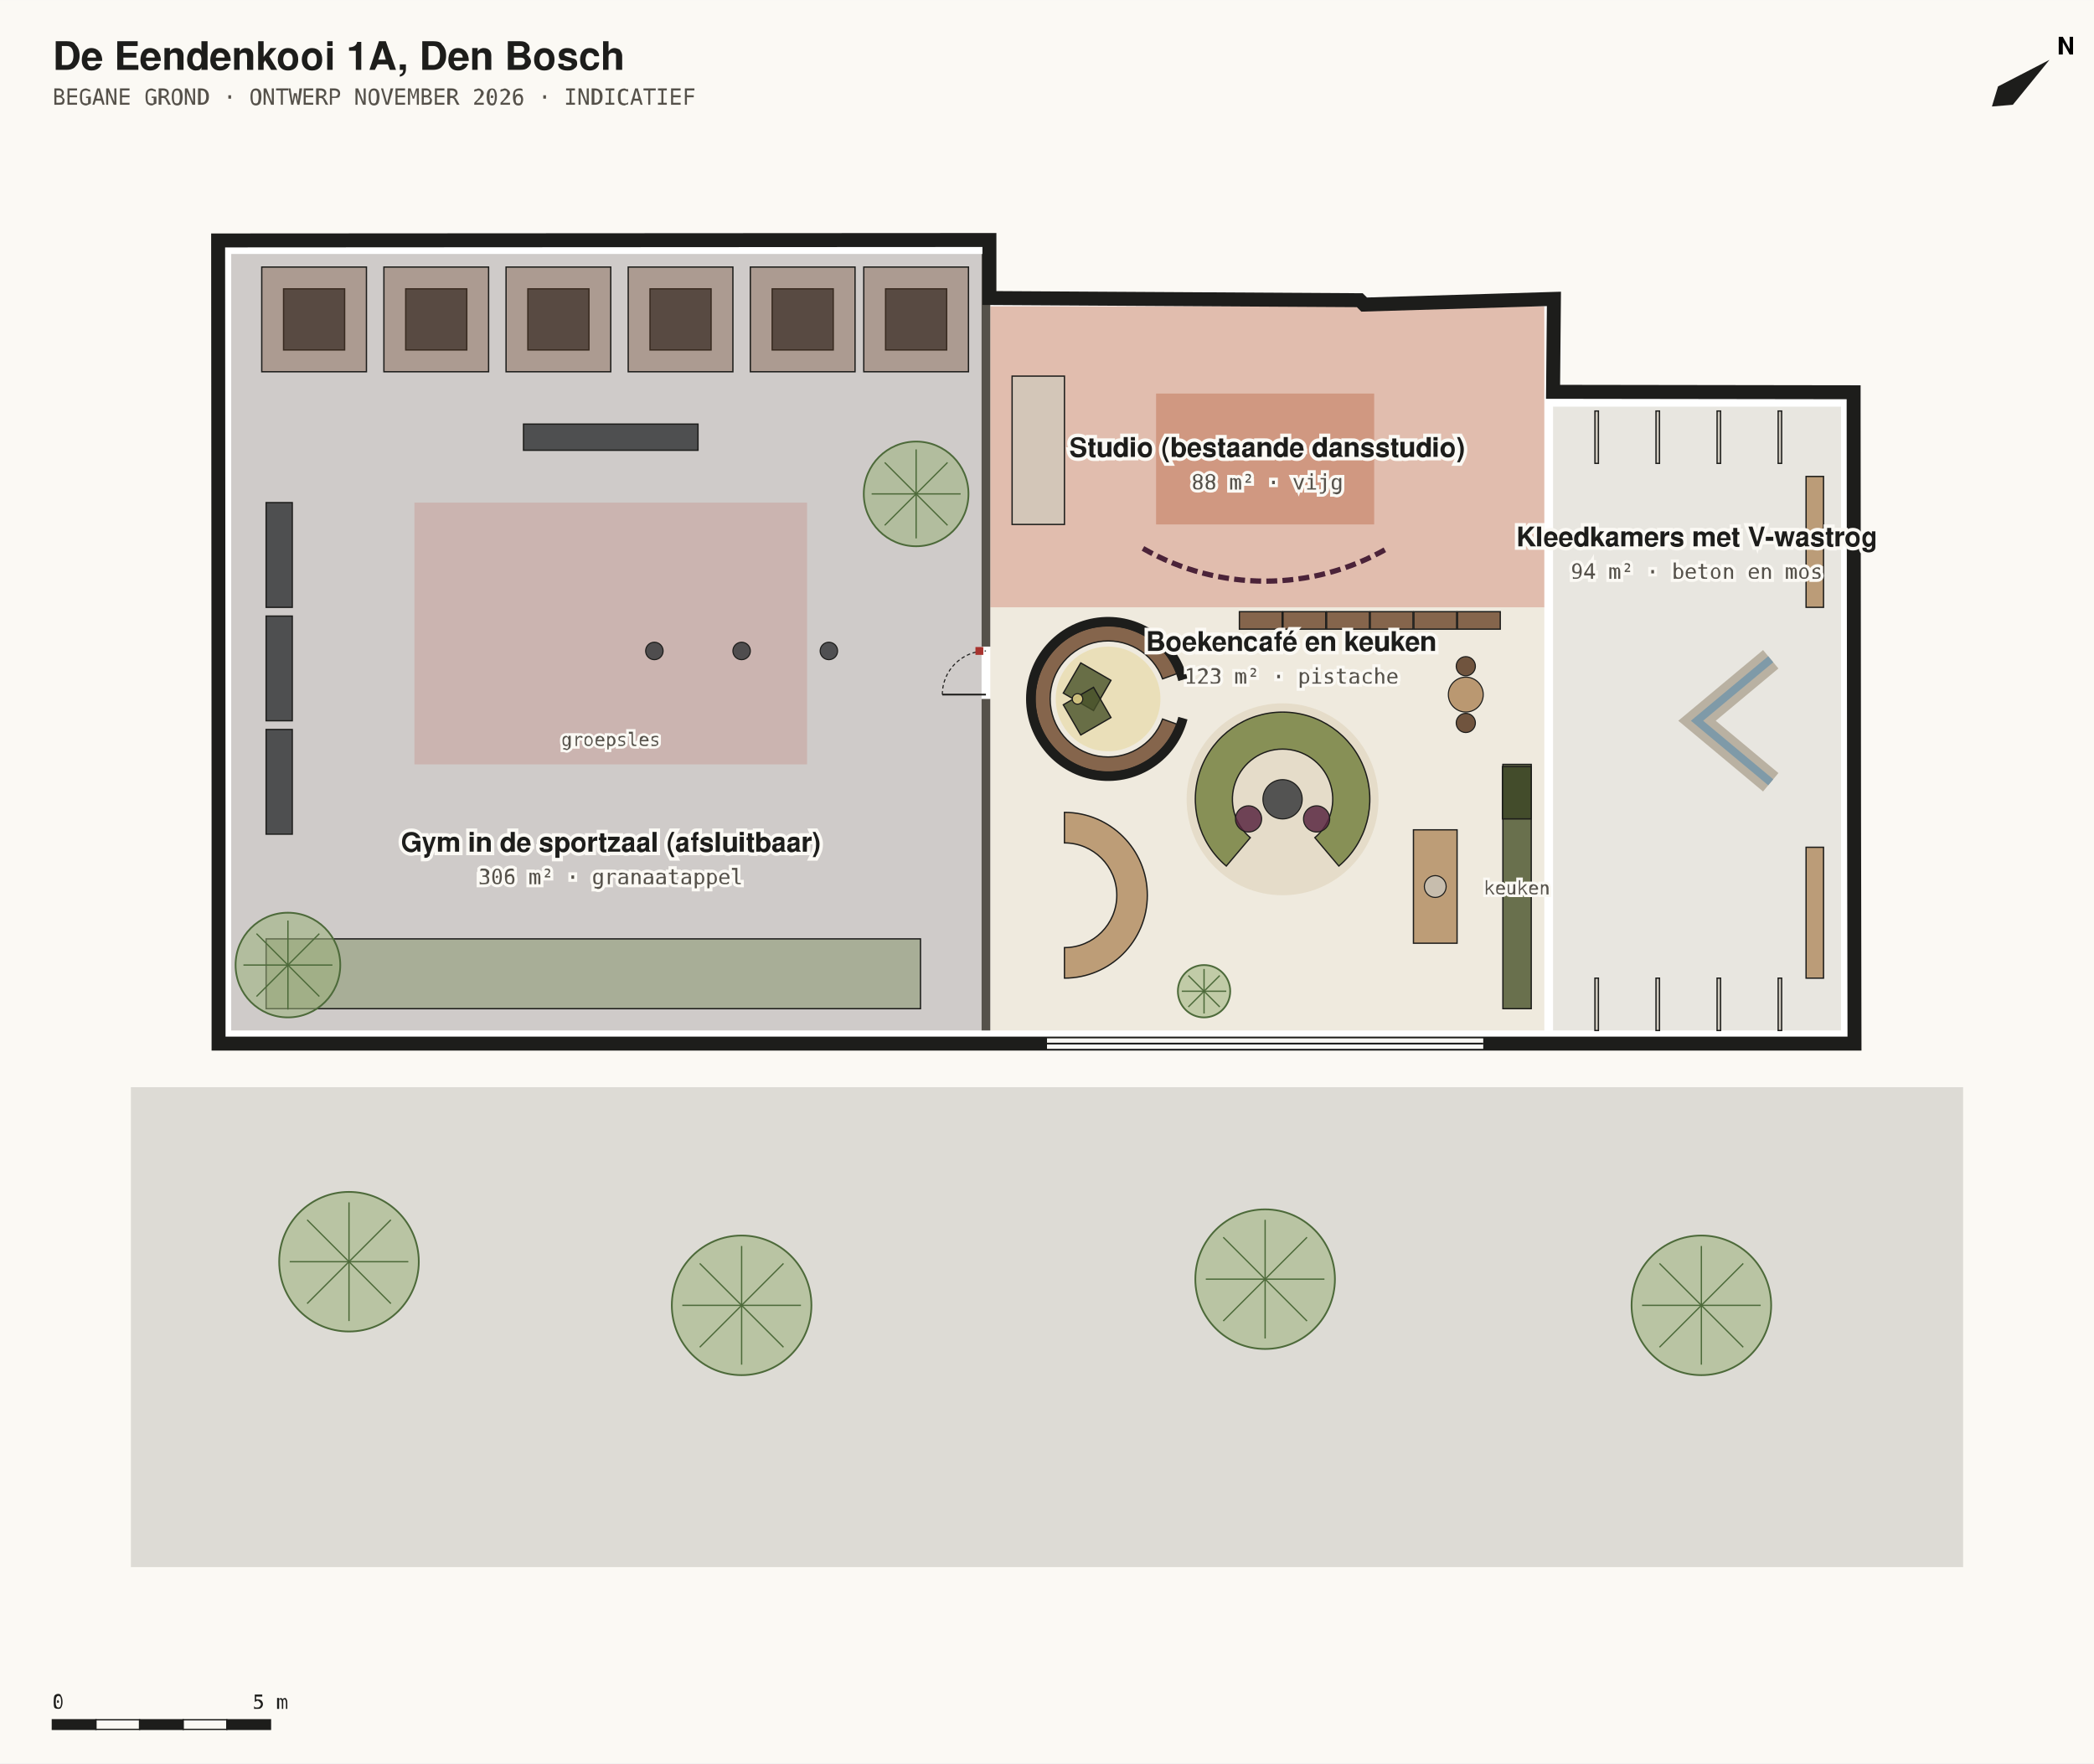
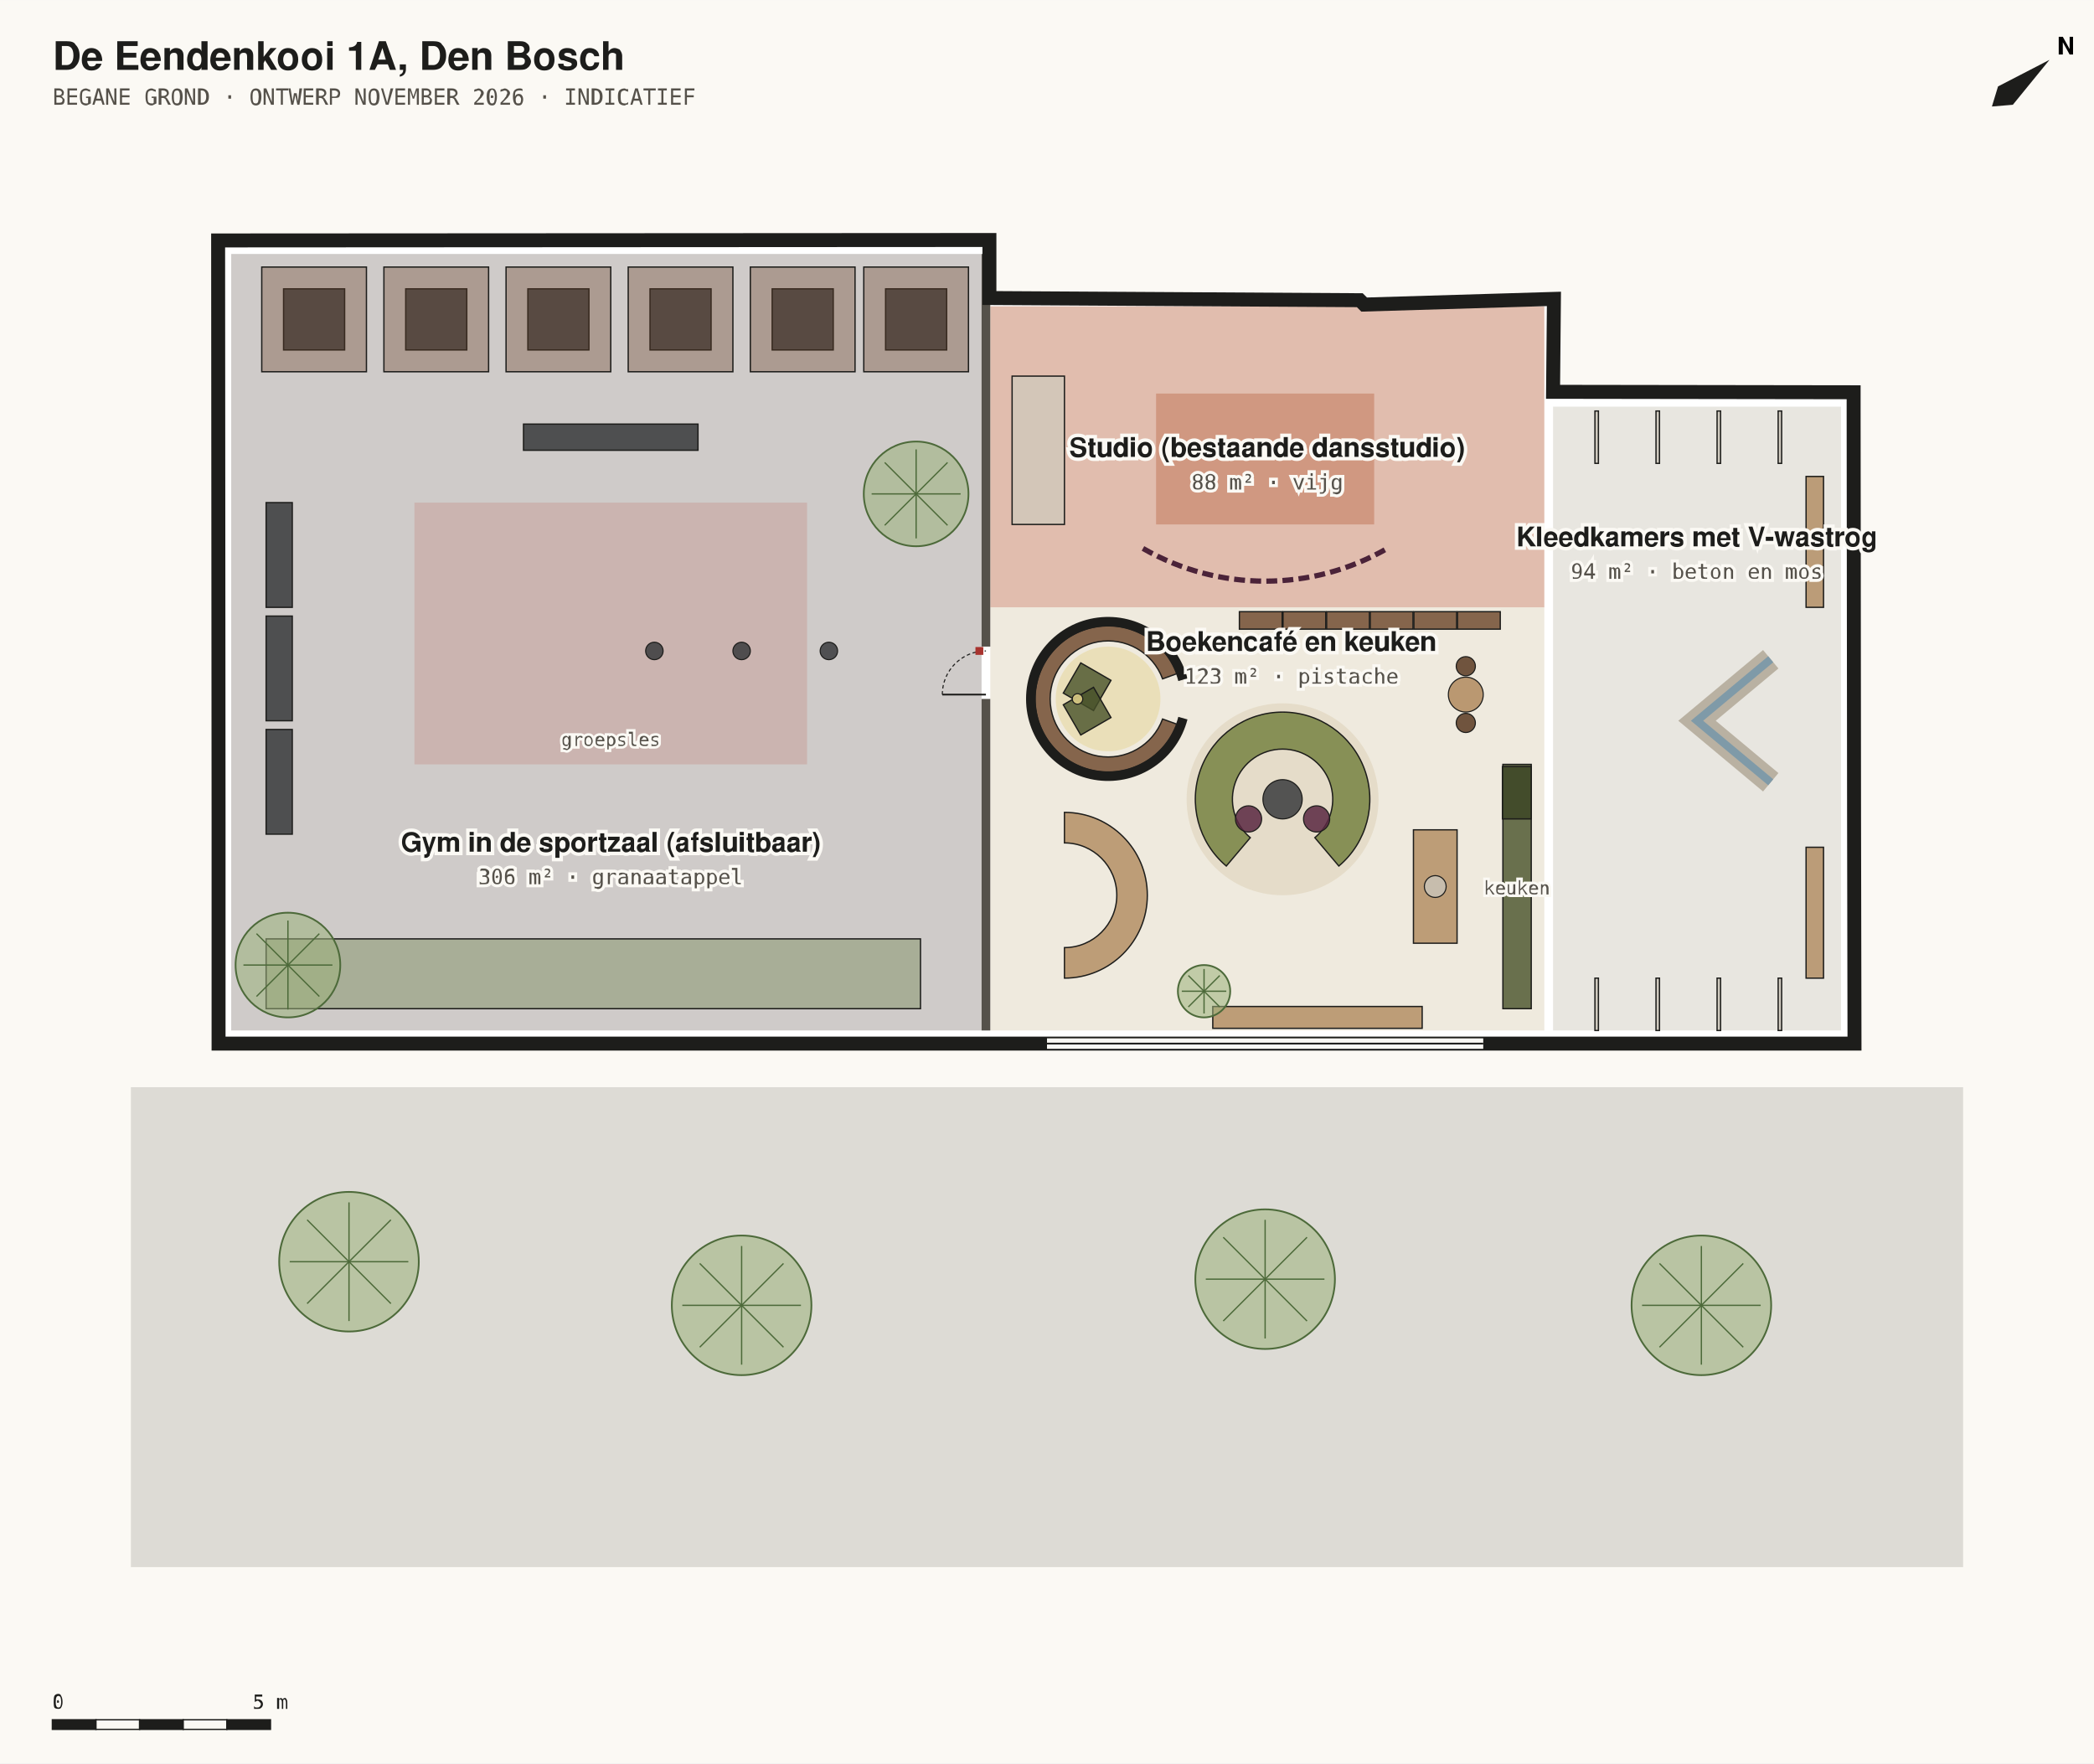
<svg xmlns="http://www.w3.org/2000/svg" viewBox="-5.00 -23.92 48.00 40.42" width="1400" height="1179" font-family="Work Sans, Helvetica, Arial, sans-serif" role="img" aria-label="Plattegrond De Eendenkooi 1A, Den Bosch">
  <rect x="-5.00" y="-23.92" width="48.00" height="40.42" fill="#fbf9f4" />
  <g transform="scale(1,-1)">
    <polygon points="132.11,-2.46 132.23,-2.67 132.36,-2.86 132.50,-3.05 132.67,-3.22 132.84,-3.37 133.03,-3.51 133.24,-3.63 133.45,-3.74 133.66,-3.82 133.89,-3.89 134.12,-3.94 134.35,-3.96 134.59,-3.97 134.82,-3.95 135.06,-3.92 135.29,-3.87 135.51,-3.79 135.72,-3.70 135.93,-3.59 136.13,-3.46 136.31,-3.31 136.49,-3.15 136.64,-2.98 136.78,-2.79 136.91,-2.59 137.01,-2.38 137.10,-2.16 137.17,-1.93 137.22,-1.70 137.24,-1.46 137.25,-1.22 137.23,-0.99 137.20,-0.75 137.14,-0.52 137.07,-0.30 136.97,-0.08 136.86,0.13 136.73,0.32 136.58,0.51 136.41,0.68 136.23,0.83 136.04,0.97 135.84,1.09 135.63,1.20 135.40,1.28 135.18,1.35 134.94,1.39 134.71,1.42 134.47,1.42 134.24,1.40 134.00,1.36 133.49,13.77 116.97,13.12 116.94,14.17 106.09,13.80 106.23,10.11 115.88,10.48 116.88,10.51 117.23,3.63 118.42,3.68 118.70,-3.37 125.77,-3.11 125.76,-2.72 132.11,-2.46" fill="#e7e3da" stroke="#cfc9bd" stroke-width="0.05" />
    <polygon points="28.14,-82.98 27.12,-82.46 26.43,-62.96 13.63,-63.40 13.69,-65.27 10.19,-65.42 10.12,-63.57 -2.78,-63.99 -2.72,-65.92 -6.22,-66.00 -6.28,-64.10 -19.19,-64.53 -19.13,-66.43 -23.22,-66.61 -22.39,-90.34 -15.17,-90.08 -14.89,-97.97 -14.72,-102.87 -14.62,-105.46 -14.45,-110.36 -14.36,-112.96 -14.18,-117.84 -14.09,-120.44 -13.91,-125.56 -13.87,-126.68 -10.57,-126.59 -10.41,-133.83 -20.98,-134.25 -23.70,-137.17 -23.58,-141.74 -28.73,-141.96 -28.19,-157.35 -5.32,-156.55 -5.39,-154.95 -4.13,-154.87 -3.03,-154.81 -1.47,-153.14 -1.63,-149.16 3.22,-148.97 32.79,-147.94 30.94,-94.66 28.55,-94.63 24.91,-94.60 24.85,-92.58 27.45,-92.50 27.40,-90.32 28.37,-89.73 29.86,-88.82 29.69,-83.76 28.14,-82.98" fill="#e7e3da" stroke="#cfc9bd" stroke-width="0.05" />
    <polygon points="91.00,16.09 91.08,12.28 104.12,12.44 104.07,16.21 91.00,16.09" fill="#e7e3da" stroke="#cfc9bd" stroke-width="0.05" />
    <polygon points="-76.98,57.96 -85.66,57.96 -85.74,63.22 -116.81,63.11 -116.76,53.98 -116.66,53.98 -116.53,53.98 -116.41,53.98 -110.36,53.99 -86.13,54.02 -85.92,16.25 -85.91,14.84 -87.89,12.88 -90.14,10.66 -127.92,10.42 -127.88,1.31 -96.80,1.41 -92.78,1.42 -92.78,1.99 -83.27,2.02 -83.27,1.57 -82.69,1.58 -76.71,1.58 -76.72,7.62 -76.72,8.18 -77.16,8.18 -77.20,16.82 -76.77,16.82 -76.81,25.21 -76.98,57.96" fill="#e7e3da" stroke="#cfc9bd" stroke-width="0.05" />
    <polygon points="150.50,11.33 147.62,14.01 143.69,13.86 141.02,10.99 141.16,7.06 144.04,4.38 147.96,4.52 150.64,7.40 150.50,11.33" fill="#e7e3da" stroke="#cfc9bd" stroke-width="0.05" />
    <polygon points="23.99,-26.56 11.38,-27.01 11.72,-36.55 11.96,-43.47 25.78,-42.99 29.15,-42.88 28.56,-26.40 23.99,-26.56" fill="#e7e3da" stroke="#cfc9bd" stroke-width="0.05" />
    <polygon points="135.78,9.55 139.07,9.67 138.90,13.97 135.65,13.85 135.78,9.55" fill="#e7e3da" stroke="#cfc9bd" stroke-width="0.05" />
    <polygon points="-40.70,-31.87 -39.57,-63.72 -26.37,-63.24 -23.38,-63.13 -23.56,-58.09 -19.56,-57.95 -20.60,-27.68 -24.75,-27.83 -40.82,-28.40 -40.70,-31.87" fill="#e7e3da" stroke="#cfc9bd" stroke-width="0.05" />
    <polygon points="0.46,62.57 0.45,63.65 0.44,65.68 11.70,65.72 11.69,64.51 43.22,64.54 43.21,68.69 47.49,68.70 47.47,103.13 43.20,103.14 43.21,107.29 11.69,107.28 11.68,106.09 0.51,106.11 0.47,108.13 0.44,109.22 -11.60,109.22 -11.59,62.55 0.46,62.57" fill="#e7e3da" stroke="#cfc9bd" stroke-width="0.05" />
    <polygon points="119.58,-50.03 119.27,-41.58 113.27,-41.87 113.15,-38.40 111.71,-38.45 111.60,-35.04 113.05,-34.99 112.56,-21.28 111.10,-21.32 110.97,-17.88 114.79,-17.76 113.86,8.37 79.35,7.11 79.37,6.55 71.66,6.27 70.36,6.22 70.40,5.15 67.96,5.06 68.17,-0.94 68.33,-5.11 68.50,-9.90 68.69,-15.12 71.18,-15.01 71.73,-31.03 69.93,-31.09 70.28,-40.79 70.30,-41.47 72.09,-41.40 72.26,-46.29 93.80,-45.52 99.83,-45.30 100.02,-49.90 101.41,-49.85 112.41,-49.45 112.45,-50.34 119.58,-50.03" fill="#e7e3da" stroke="#cfc9bd" stroke-width="0.05" />
    <polygon points="-23.44,-21.29 -23.06,-31.42 -8.62,-30.89 -8.96,-20.80 -23.44,-21.29" fill="#e7e3da" stroke="#cfc9bd" stroke-width="0.05" />
    <polygon points="-2.07,-70.18 19.81,-69.41 18.54,-32.71 18.50,-32.71 -14.84,-33.85 -14.90,-32.18 -21.65,-32.41 -19.48,-95.43 -18.30,-129.97 -6.56,-129.58 -6.61,-127.88 21.79,-126.92 20.09,-77.05 20.09,-77.05 17.35,-77.14 17.55,-83.23 -1.61,-83.88 -1.79,-78.73 -2.07,-70.18" fill="#e7e3da" stroke="#cfc9bd" stroke-width="0.05" />
    <polygon points="76.79,52.14 76.82,50.31 78.82,50.34 78.80,52.17 76.79,52.14" fill="#e7e3da" stroke="#cfc9bd" stroke-width="0.05" />
    <polygon points="61.43,-68.41 61.67,-68.40 63.61,-68.33 74.45,-67.91 74.06,-57.86 76.56,-57.76 76.40,-53.57 73.12,-53.70 60.87,-54.17 61.43,-68.41" fill="#e7e3da" stroke="#cfc9bd" stroke-width="0.05" />
    <polygon points="-2.00,-12.00 40.00,-12.00 40.00,-1.00 -2.00,-1.00" fill="#a7a49a" fill-opacity="0.35" />
    <polygon points="30.60,14.94 30.62,17.07 26.27,16.94 26.17,17.04 17.68,17.09 17.68,18.42 0.00,18.41 0.01,5.07 0.01,3.27 0.01,0.00 37.51,0.00 37.50,5.20 37.49,14.53 37.49,14.93 30.60,14.94" fill="#ffffff" />
    <polygon points="0.30,0.30 17.50,0.30 17.50,18.10 0.30,18.10" fill="#8d8380" fill-opacity="0.42" />
    <polygon points="17.70,0.30 30.40,0.30 30.40,10.00 17.70,10.00" fill="#d9ccb0" fill-opacity="0.42" />
    <polygon points="17.70,10.00 30.40,10.00 30.40,16.90 17.70,16.90" fill="#b8633f" fill-opacity="0.42" />
    <polygon points="30.60,0.30 37.20,0.30 37.20,14.60 30.60,14.60" fill="#c9c3b6" fill-opacity="0.42" />
    <defs>
      <pattern id="arc" width="0.6" height="0.6" patternUnits="userSpaceOnUse" patternTransform="rotate(45)">
        <line x1="0" y1="0" x2="0" y2="0.6" stroke="#b9b3a6" stroke-width="0.06" />
      </pattern>
    </defs>
    <rect x="4.50" y="6.40" width="9.00" height="6.00" transform="rotate(0.0 9.00 9.40)" fill="#c7928a" fill-opacity="0.4" />
    <circle cx="24.40" cy="5.60" r="2.2" fill="#d9ccb0" fill-opacity="0.45" />
    <circle cx="20.40" cy="7.90" r="1.2" fill="#e5d48c" fill-opacity="0.45" />
    <rect x="21.50" y="11.90" width="5.00" height="3.00" transform="rotate(0.0 24.00 13.40)" fill="#b8633f" fill-opacity="0.4" />
    <rect x="1.50" y="15.90" width="1.40" height="1.40" transform="rotate(0.0 2.20 16.60)" fill="#2f3032" fill-opacity="0.8" stroke="#1d1d1b" stroke-width="0.03" />
    <rect x="1.00" y="15.40" width="2.40" height="2.40" transform="rotate(0.0 2.20 16.60)" fill="#6b4428" fill-opacity="0.35" stroke="#1d1d1b" stroke-width="0.03" />
    <rect x="4.30" y="15.90" width="1.40" height="1.40" transform="rotate(0.0 5.00 16.60)" fill="#2f3032" fill-opacity="0.8" stroke="#1d1d1b" stroke-width="0.03" />
    <rect x="3.80" y="15.40" width="2.40" height="2.40" transform="rotate(0.0 5.00 16.60)" fill="#6b4428" fill-opacity="0.35" stroke="#1d1d1b" stroke-width="0.03" />
    <rect x="7.10" y="15.90" width="1.40" height="1.40" transform="rotate(0.0 7.80 16.60)" fill="#2f3032" fill-opacity="0.8" stroke="#1d1d1b" stroke-width="0.03" />
    <rect x="6.60" y="15.40" width="2.40" height="2.40" transform="rotate(0.0 7.80 16.60)" fill="#6b4428" fill-opacity="0.35" stroke="#1d1d1b" stroke-width="0.03" />
    <rect x="9.90" y="15.90" width="1.40" height="1.40" transform="rotate(0.0 10.60 16.60)" fill="#2f3032" fill-opacity="0.8" stroke="#1d1d1b" stroke-width="0.03" />
    <rect x="9.40" y="15.40" width="2.40" height="2.40" transform="rotate(0.0 10.60 16.60)" fill="#6b4428" fill-opacity="0.35" stroke="#1d1d1b" stroke-width="0.03" />
    <rect x="12.70" y="15.90" width="1.40" height="1.40" transform="rotate(0.0 13.40 16.60)" fill="#2f3032" fill-opacity="0.8" stroke="#1d1d1b" stroke-width="0.03" />
    <rect x="12.20" y="15.40" width="2.40" height="2.40" transform="rotate(0.0 13.40 16.60)" fill="#6b4428" fill-opacity="0.35" stroke="#1d1d1b" stroke-width="0.03" />
    <rect x="15.30" y="15.90" width="1.40" height="1.40" transform="rotate(0.0 16.00 16.60)" fill="#2f3032" fill-opacity="0.8" stroke="#1d1d1b" stroke-width="0.03" />
    <rect x="14.80" y="15.40" width="2.40" height="2.40" transform="rotate(0.0 16.00 16.60)" fill="#6b4428" fill-opacity="0.35" stroke="#1d1d1b" stroke-width="0.03" />
    <rect x="1.10" y="0.80" width="15.00" height="1.60" transform="rotate(0.0 8.60 1.60)" fill="#5f7a3a" fill-opacity="0.35" stroke="#1d1d1b" stroke-width="0.03" />
    <rect x="0.20" y="5.70" width="2.40" height="0.60" transform="rotate(90.0 1.40 6.00)" fill="#2f3032" fill-opacity="0.8" stroke="#1d1d1b" stroke-width="0.03" />
    <rect x="0.20" y="8.30" width="2.40" height="0.60" transform="rotate(90.0 1.40 8.60)" fill="#2f3032" fill-opacity="0.8" stroke="#1d1d1b" stroke-width="0.03" />
    <rect x="0.20" y="10.90" width="2.40" height="0.60" transform="rotate(90.0 1.40 11.20)" fill="#2f3032" fill-opacity="0.8" stroke="#1d1d1b" stroke-width="0.03" />
    <rect x="7.00" y="13.60" width="4.00" height="0.60" transform="rotate(0.0 9.00 13.90)" fill="#2f3032" fill-opacity="0.8" stroke="#1d1d1b" stroke-width="0.03" />
    <rect x="26.97" y="3.27" width="5.60" height="0.65" transform="rotate(90.0 29.77 3.60)" fill="#47522a" fill-opacity="0.8" stroke="#1d1d1b" stroke-width="0.03" />
    <rect x="29.17" y="5.42" width="1.20" height="0.66" transform="rotate(90.0 29.77 5.75)" fill="#3a4423" fill-opacity="0.8" stroke="#1d1d1b" stroke-width="0.03" />
    <rect x="26.60" y="3.10" width="2.60" height="1.00" transform="rotate(90.0 27.90 3.60)" fill="#b08a5e" fill-opacity="0.8" stroke="#1d1d1b" stroke-width="0.03" />
    <rect x="19.52" y="7.78" width="0.80" height="0.80" transform="rotate(150.0 19.92 8.18)" fill="#47522a" fill-opacity="0.8" stroke="#1d1d1b" stroke-width="0.03" />
    <rect x="19.52" y="7.22" width="0.80" height="0.80" transform="rotate(-150.0 19.92 7.62)" fill="#47522a" fill-opacity="0.8" stroke="#1d1d1b" stroke-width="0.03" />
    <rect x="23.41" y="9.50" width="0.98" height="0.40" transform="rotate(0.0 23.90 9.70)" fill="#6b4428" fill-opacity="0.8" stroke="#1d1d1b" stroke-width="0.03" />
    <rect x="24.41" y="9.50" width="0.98" height="0.40" transform="rotate(0.0 24.90 9.70)" fill="#6b4428" fill-opacity="0.8" stroke="#1d1d1b" stroke-width="0.03" />
    <rect x="25.41" y="9.50" width="0.98" height="0.40" transform="rotate(0.0 25.90 9.70)" fill="#6b4428" fill-opacity="0.8" stroke="#1d1d1b" stroke-width="0.03" />
    <rect x="26.41" y="9.50" width="0.98" height="0.40" transform="rotate(0.0 26.90 9.70)" fill="#6b4428" fill-opacity="0.8" stroke="#1d1d1b" stroke-width="0.03" />
    <rect x="27.41" y="9.50" width="0.98" height="0.40" transform="rotate(0.0 27.90 9.70)" fill="#6b4428" fill-opacity="0.8" stroke="#1d1d1b" stroke-width="0.03" />
    <rect x="28.41" y="9.50" width="0.98" height="0.40" transform="rotate(0.0 28.90 9.70)" fill="#6b4428" fill-opacity="0.8" stroke="#1d1d1b" stroke-width="0.03" />
+     <rect x="22.80" y="0.35" width="4.80" height="0.50" transform="rotate(0.0 25.20 0.60)" fill="#b08a5e" fill-opacity="0.8" stroke="#1d1d1b" stroke-width="0.03" />
    <rect x="36.40" y="1.50" width="0.40" height="3.00" transform="rotate(0.0 36.60 3.00)" fill="#b08a5e" fill-opacity="0.8" stroke="#1d1d1b" stroke-width="0.03" />
    <rect x="36.40" y="10.00" width="0.40" height="3.00" transform="rotate(0.0 36.60 11.50)" fill="#b08a5e" fill-opacity="0.8" stroke="#1d1d1b" stroke-width="0.03" />
    <rect x="31.56" y="0.30" width="0.08" height="1.20" transform="rotate(0.0 31.60 0.90)" fill="#c9c3b6" fill-opacity="0.8" stroke="#1d1d1b" stroke-width="0.03" />
    <rect x="32.96" y="0.30" width="0.08" height="1.20" transform="rotate(0.0 33.00 0.90)" fill="#c9c3b6" fill-opacity="0.8" stroke="#1d1d1b" stroke-width="0.03" />
    <rect x="34.36" y="0.30" width="0.08" height="1.20" transform="rotate(0.0 34.40 0.90)" fill="#c9c3b6" fill-opacity="0.8" stroke="#1d1d1b" stroke-width="0.03" />
    <rect x="35.76" y="0.30" width="0.08" height="1.20" transform="rotate(0.0 35.80 0.90)" fill="#c9c3b6" fill-opacity="0.8" stroke="#1d1d1b" stroke-width="0.03" />
    <rect x="31.56" y="13.30" width="0.08" height="1.20" transform="rotate(0.0 31.60 13.90)" fill="#c9c3b6" fill-opacity="0.8" stroke="#1d1d1b" stroke-width="0.03" />
    <rect x="32.96" y="13.30" width="0.08" height="1.20" transform="rotate(0.0 33.00 13.90)" fill="#c9c3b6" fill-opacity="0.8" stroke="#1d1d1b" stroke-width="0.03" />
    <rect x="34.36" y="13.30" width="0.08" height="1.20" transform="rotate(0.0 34.40 13.90)" fill="#c9c3b6" fill-opacity="0.8" stroke="#1d1d1b" stroke-width="0.03" />
    <rect x="35.76" y="13.30" width="0.08" height="1.20" transform="rotate(0.0 35.80 13.90)" fill="#c9c3b6" fill-opacity="0.8" stroke="#1d1d1b" stroke-width="0.03" />
    <rect x="18.20" y="11.90" width="1.20" height="3.40" transform="rotate(0.0 18.80 13.60)" fill="#cfc8ba" fill-opacity="0.8" stroke="#1d1d1b" stroke-width="0.03" />
    <circle cx="10.00" cy="9.00" r="0.2" fill="#3a3b3d" fill-opacity="0.85" stroke="#1d1d1b" stroke-width="0.025" />
    <circle cx="12.00" cy="9.00" r="0.2" fill="#3a3b3d" fill-opacity="0.85" stroke="#1d1d1b" stroke-width="0.025" />
    <circle cx="14.00" cy="9.00" r="0.2" fill="#3a3b3d" fill-opacity="0.85" stroke="#1d1d1b" stroke-width="0.025" />
    <path d="M19.40 1.50 A1.90 1.90 0 0 1 19.40 5.30 L19.40 4.60 A1.20 1.20 0 0 0 19.40 2.20 Z" fill="#b08a5e" fill-opacity="0.8" stroke="#1d1d1b" stroke-width="0.03" />
    <circle cx="27.90" cy="3.60" r="0.25" fill="#c9c3b6" fill-opacity="0.85" stroke="#1d1d1b" stroke-width="0.025" />
    <path d="M25.69 4.07 A2.00 2.00 0 1 1 23.11 4.07 L23.66 4.72 A1.15 1.15 0 1 0 25.14 4.72 Z" fill="#6f7d3a" fill-opacity="0.8" stroke="#1d1d1b" stroke-width="0.03" />
    <circle cx="24.40" cy="5.60" r="0.45" fill="#3a3b3d" fill-opacity="0.85" stroke="#1d1d1b" stroke-width="0.025" />
    <circle cx="25.18" cy="5.15" r="0.3" fill="#5a2741" fill-opacity="0.85" stroke="#1d1d1b" stroke-width="0.025" />
    <circle cx="23.62" cy="5.15" r="0.3" fill="#5a2741" fill-opacity="0.85" stroke="#1d1d1b" stroke-width="0.025" />
    <path d="M21.98 8.48 A1.68 1.68 0 1 1 21.98 7.32 L21.65 7.44 A1.33 1.33 0 1 0 21.65 8.36 Z" fill="#6b4428" fill-opacity="0.8" stroke="#1d1d1b" stroke-width="0.03" />
    <circle cx="19.70" cy="7.90" r="0.12" fill="#e5d48c" fill-opacity="0.85" stroke="#1d1d1b" stroke-width="0.025" />
    <circle cx="28.60" cy="8.00" r="0.4" fill="#b08a5e" fill-opacity="0.85" stroke="#1d1d1b" stroke-width="0.025" />
    <circle cx="28.60" cy="8.65" r="0.22" fill="#5a3a22" fill-opacity="0.85" stroke="#1d1d1b" stroke-width="0.025" />
    <circle cx="28.60" cy="7.35" r="0.22" fill="#5a3a22" fill-opacity="0.85" stroke="#1d1d1b" stroke-width="0.025" />
    <path d="M21.20 11.35 A5.6 5.6 0 0 1 26.80 11.35" fill="none" stroke="#4b2339" stroke-width="0.12" stroke-dasharray="0.25 0.12" />
    <polyline points="35.59,5.99 33.90,7.40 35.59,8.81" fill="none" stroke="#b9b1a2" stroke-width="0.55" />
    <polyline points="35.59,5.99 33.90,7.40 35.59,8.81" fill="none" stroke="#7f9aa8" stroke-width="0.18" />
    <path d="M22.22 8.37 A1.88 1.88 0 1 1 22.22 7.43 L22.01 7.49 A1.66 1.66 0 1 0 22.01 8.31 Z" fill="#1d1d1b" />
    <circle cx="1.60" cy="1.80" r="1.2" fill="#9bb07a" fill-opacity="0.55" stroke="#4d6a3a" stroke-width="0.04" />
    <line x1="1.60" y1="1.80" x2="2.62" y2="1.80" stroke="#4d6a3a" stroke-width="0.03" />
    <line x1="1.60" y1="1.80" x2="2.32" y2="2.52" stroke="#4d6a3a" stroke-width="0.03" />
    <line x1="1.60" y1="1.80" x2="1.60" y2="2.82" stroke="#4d6a3a" stroke-width="0.03" />
    <line x1="1.60" y1="1.80" x2="0.88" y2="2.52" stroke="#4d6a3a" stroke-width="0.03" />
    <line x1="1.60" y1="1.80" x2="0.58" y2="1.80" stroke="#4d6a3a" stroke-width="0.03" />
    <line x1="1.60" y1="1.80" x2="0.88" y2="1.08" stroke="#4d6a3a" stroke-width="0.03" />
    <line x1="1.60" y1="1.80" x2="1.60" y2="0.78" stroke="#4d6a3a" stroke-width="0.03" />
    <line x1="1.60" y1="1.80" x2="2.32" y2="1.08" stroke="#4d6a3a" stroke-width="0.03" />
    <circle cx="16.00" cy="12.60" r="1.2" fill="#9bb07a" fill-opacity="0.55" stroke="#4d6a3a" stroke-width="0.04" />
    <line x1="16.00" y1="12.60" x2="17.02" y2="12.60" stroke="#4d6a3a" stroke-width="0.03" />
    <line x1="16.00" y1="12.60" x2="16.72" y2="13.32" stroke="#4d6a3a" stroke-width="0.03" />
    <line x1="16.00" y1="12.60" x2="16.00" y2="13.62" stroke="#4d6a3a" stroke-width="0.03" />
    <line x1="16.00" y1="12.60" x2="15.28" y2="13.32" stroke="#4d6a3a" stroke-width="0.03" />
    <line x1="16.00" y1="12.60" x2="14.98" y2="12.60" stroke="#4d6a3a" stroke-width="0.03" />
    <line x1="16.00" y1="12.60" x2="15.28" y2="11.88" stroke="#4d6a3a" stroke-width="0.03" />
    <line x1="16.00" y1="12.60" x2="16.00" y2="11.58" stroke="#4d6a3a" stroke-width="0.03" />
    <line x1="16.00" y1="12.60" x2="16.72" y2="11.88" stroke="#4d6a3a" stroke-width="0.03" />
    <polyline points="17.60,0.30 17.60,7.90" fill="none" stroke="#55514a" stroke-width="0.2" stroke-linecap="butt" />
    <polyline points="17.60,9.10 17.60,18.10" fill="none" stroke="#55514a" stroke-width="0.2" stroke-linecap="butt" />
    <line x1="17.60" y1="8.00" x2="16.60" y2="8.00" stroke="#1d1d1b" stroke-width="0.04" />
    <path d="M16.60 8.00 A 1.0 1.0 0 0 0 17.60 9.00" fill="none" stroke="#1d1d1b" stroke-width="0.025" stroke-dasharray="0.08 0.06" />
    <rect x="17.36" y="8.91" width="0.18" height="0.18" fill="#a8332e" />
    <circle cx="22.60" cy="1.20" r="0.6" fill="#9bb07a" fill-opacity="0.55" stroke="#4d6a3a" stroke-width="0.04" />
    <line x1="22.60" y1="1.20" x2="23.11" y2="1.20" stroke="#4d6a3a" stroke-width="0.03" />
    <line x1="22.60" y1="1.20" x2="22.96" y2="1.56" stroke="#4d6a3a" stroke-width="0.03" />
    <line x1="22.60" y1="1.20" x2="22.60" y2="1.71" stroke="#4d6a3a" stroke-width="0.03" />
    <line x1="22.60" y1="1.20" x2="22.24" y2="1.56" stroke="#4d6a3a" stroke-width="0.03" />
    <line x1="22.60" y1="1.20" x2="22.09" y2="1.20" stroke="#4d6a3a" stroke-width="0.03" />
    <line x1="22.60" y1="1.20" x2="22.24" y2="0.84" stroke="#4d6a3a" stroke-width="0.03" />
    <line x1="22.60" y1="1.20" x2="22.60" y2="0.69" stroke="#4d6a3a" stroke-width="0.03" />
    <line x1="22.60" y1="1.20" x2="22.96" y2="0.84" stroke="#4d6a3a" stroke-width="0.03" />
    <circle cx="3.00" cy="-5.00" r="1.6" fill="#9bb07a" fill-opacity="0.55" stroke="#4d6a3a" stroke-width="0.04" />
    <line x1="3.00" y1="-5.00" x2="4.36" y2="-5.00" stroke="#4d6a3a" stroke-width="0.03" />
    <line x1="3.00" y1="-5.00" x2="3.96" y2="-4.04" stroke="#4d6a3a" stroke-width="0.03" />
    <line x1="3.00" y1="-5.00" x2="3.00" y2="-3.64" stroke="#4d6a3a" stroke-width="0.03" />
    <line x1="3.00" y1="-5.00" x2="2.04" y2="-4.04" stroke="#4d6a3a" stroke-width="0.03" />
    <line x1="3.00" y1="-5.00" x2="1.64" y2="-5.00" stroke="#4d6a3a" stroke-width="0.03" />
    <line x1="3.00" y1="-5.00" x2="2.04" y2="-5.96" stroke="#4d6a3a" stroke-width="0.03" />
    <line x1="3.00" y1="-5.00" x2="3.00" y2="-6.36" stroke="#4d6a3a" stroke-width="0.03" />
    <line x1="3.00" y1="-5.00" x2="3.96" y2="-5.96" stroke="#4d6a3a" stroke-width="0.03" />
    <circle cx="12.00" cy="-6.00" r="1.6" fill="#9bb07a" fill-opacity="0.55" stroke="#4d6a3a" stroke-width="0.04" />
    <line x1="12.00" y1="-6.00" x2="13.36" y2="-6.00" stroke="#4d6a3a" stroke-width="0.03" />
    <line x1="12.00" y1="-6.00" x2="12.96" y2="-5.04" stroke="#4d6a3a" stroke-width="0.03" />
    <line x1="12.00" y1="-6.00" x2="12.00" y2="-4.64" stroke="#4d6a3a" stroke-width="0.03" />
    <line x1="12.00" y1="-6.00" x2="11.04" y2="-5.04" stroke="#4d6a3a" stroke-width="0.03" />
    <line x1="12.00" y1="-6.00" x2="10.64" y2="-6.00" stroke="#4d6a3a" stroke-width="0.03" />
    <line x1="12.00" y1="-6.00" x2="11.04" y2="-6.96" stroke="#4d6a3a" stroke-width="0.03" />
    <line x1="12.00" y1="-6.00" x2="12.00" y2="-7.36" stroke="#4d6a3a" stroke-width="0.03" />
    <line x1="12.00" y1="-6.00" x2="12.96" y2="-6.96" stroke="#4d6a3a" stroke-width="0.03" />
    <circle cx="24.00" cy="-5.40" r="1.6" fill="#9bb07a" fill-opacity="0.55" stroke="#4d6a3a" stroke-width="0.04" />
    <line x1="24.00" y1="-5.40" x2="25.36" y2="-5.40" stroke="#4d6a3a" stroke-width="0.03" />
    <line x1="24.00" y1="-5.40" x2="24.96" y2="-4.44" stroke="#4d6a3a" stroke-width="0.03" />
    <line x1="24.00" y1="-5.40" x2="24.00" y2="-4.04" stroke="#4d6a3a" stroke-width="0.03" />
    <line x1="24.00" y1="-5.40" x2="23.04" y2="-4.44" stroke="#4d6a3a" stroke-width="0.03" />
    <line x1="24.00" y1="-5.40" x2="22.64" y2="-5.40" stroke="#4d6a3a" stroke-width="0.03" />
    <line x1="24.00" y1="-5.40" x2="23.04" y2="-6.36" stroke="#4d6a3a" stroke-width="0.03" />
    <line x1="24.00" y1="-5.40" x2="24.00" y2="-6.76" stroke="#4d6a3a" stroke-width="0.03" />
    <line x1="24.00" y1="-5.40" x2="24.96" y2="-6.36" stroke="#4d6a3a" stroke-width="0.03" />
    <circle cx="34.00" cy="-6.00" r="1.6" fill="#9bb07a" fill-opacity="0.55" stroke="#4d6a3a" stroke-width="0.04" />
    <line x1="34.00" y1="-6.00" x2="35.36" y2="-6.00" stroke="#4d6a3a" stroke-width="0.03" />
    <line x1="34.00" y1="-6.00" x2="34.96" y2="-5.04" stroke="#4d6a3a" stroke-width="0.03" />
    <line x1="34.00" y1="-6.00" x2="34.00" y2="-4.64" stroke="#4d6a3a" stroke-width="0.03" />
    <line x1="34.00" y1="-6.00" x2="33.04" y2="-5.04" stroke="#4d6a3a" stroke-width="0.03" />
    <line x1="34.00" y1="-6.00" x2="32.64" y2="-6.00" stroke="#4d6a3a" stroke-width="0.03" />
    <line x1="34.00" y1="-6.00" x2="33.04" y2="-6.96" stroke="#4d6a3a" stroke-width="0.03" />
    <line x1="34.00" y1="-6.00" x2="34.00" y2="-7.36" stroke="#4d6a3a" stroke-width="0.03" />
    <line x1="34.00" y1="-6.00" x2="34.96" y2="-6.96" stroke="#4d6a3a" stroke-width="0.03" />
    <polygon points="30.60,14.94 30.62,17.07 26.27,16.94 26.17,17.04 17.68,17.09 17.68,18.42 0.00,18.41 0.01,5.07 0.01,3.27 0.01,0.00 37.51,0.00 37.50,5.20 37.49,14.53 37.49,14.93 30.60,14.94" fill="none" stroke="#1d1d1b" stroke-width="0.32" stroke-linejoin="miter" />
    <line x1="19.00" y1="0.00" x2="29.00" y2="0.00" stroke="#fbf9f4" stroke-width="0.24" />
    <line x1="19.00" y1="0.00" x2="29.00" y2="0.00" stroke="#1d1d1b" stroke-width="0.04" />
  </g>
  <text x="9.00" y="-6.82" font-size="0.42" font-family="Space Mono, ui-monospace, monospace" text-anchor="middle" fill="#55514a" paint-order="stroke" stroke="#fbf9f4" stroke-width="0.12">groepsles</text>
  <text x="29.77" y="-3.42" font-size="0.42" font-family="Space Mono, ui-monospace, monospace" text-anchor="middle" fill="#55514a" paint-order="stroke" stroke="#fbf9f4" stroke-width="0.12">keuken</text>
  <text x="9.00" y="-4.40" font-size="0.62" font-weight="600" text-anchor="middle" fill="#1d1d1b" paint-order="stroke" stroke="#fbf9f4" stroke-width="0.16">Gym in de sportzaal (afsluitbaar)</text>
  <text x="9.00" y="-3.65" font-size="0.48" font-family="Space Mono, ui-monospace, monospace" text-anchor="middle" fill="#55514a" paint-order="stroke" stroke="#fbf9f4" stroke-width="0.14">306 m² · granaatappel</text>
  <text x="24.60" y="-9.00" font-size="0.62" font-weight="600" text-anchor="middle" fill="#1d1d1b" paint-order="stroke" stroke="#fbf9f4" stroke-width="0.16">Boekencafé en keuken</text>
  <text x="24.60" y="-8.25" font-size="0.48" font-family="Space Mono, ui-monospace, monospace" text-anchor="middle" fill="#55514a" paint-order="stroke" stroke="#fbf9f4" stroke-width="0.14">123 m² · pistache</text>
  <text x="24.05" y="-13.45" font-size="0.62" font-weight="600" text-anchor="middle" fill="#1d1d1b" paint-order="stroke" stroke="#fbf9f4" stroke-width="0.16">Studio (bestaande dansstudio)</text>
  <text x="24.05" y="-12.70" font-size="0.48" font-family="Space Mono, ui-monospace, monospace" text-anchor="middle" fill="#55514a" paint-order="stroke" stroke="#fbf9f4" stroke-width="0.14">88 m² · vijg</text>
  <text x="33.90" y="-11.40" font-size="0.62" font-weight="600" text-anchor="middle" fill="#1d1d1b" paint-order="stroke" stroke="#fbf9f4" stroke-width="0.16">Kleedkamers met V-wastrog</text>
  <text x="33.90" y="-10.65" font-size="0.48" font-family="Space Mono, ui-monospace, monospace" text-anchor="middle" fill="#55514a" paint-order="stroke" stroke="#fbf9f4" stroke-width="0.14">94 m² · beton en mos</text>
  <rect x="-3.80" y="15.50" width="1" height="0.22" fill="#1d1d1b" stroke="#1d1d1b" stroke-width="0.03" />
  <rect x="-2.80" y="15.50" width="1" height="0.22" fill="#fbf9f4" stroke="#1d1d1b" stroke-width="0.03" />
  <rect x="-1.80" y="15.50" width="1" height="0.22" fill="#1d1d1b" stroke="#1d1d1b" stroke-width="0.03" />
  <rect x="-0.80" y="15.50" width="1" height="0.22" fill="#fbf9f4" stroke="#1d1d1b" stroke-width="0.03" />
  <rect x="0.20" y="15.50" width="1" height="0.22" fill="#1d1d1b" stroke="#1d1d1b" stroke-width="0.03" />
  <text x="-3.80" y="15.25" font-size="0.45" font-family="Space Mono, ui-monospace, monospace" fill="#1d1d1b">0</text>
  <text x="1.20" y="15.25" font-size="0.45" font-family="Space Mono, ui-monospace, monospace" fill="#1d1d1b" text-anchor="middle">5 m</text>
  <polygon points="41.98,-22.55 41.14,-21.52 40.66,-21.48 40.80,-21.94" fill="#1d1d1b" />
  <text x="42.36" y="-22.67" font-size="0.55" font-weight="600" text-anchor="middle">N</text>
  <text x="-3.80" y="-22.32" font-size="0.9" font-weight="600" fill="#1d1d1b">De Eendenkooi 1A, Den Bosch</text>
  <text x="-3.80" y="-21.52" font-size="0.5" font-family="Space Mono, ui-monospace, monospace" fill="#55514a">BEGANE GROND · ONTWERP NOVEMBER 2026 · INDICATIEF</text>
</svg>
